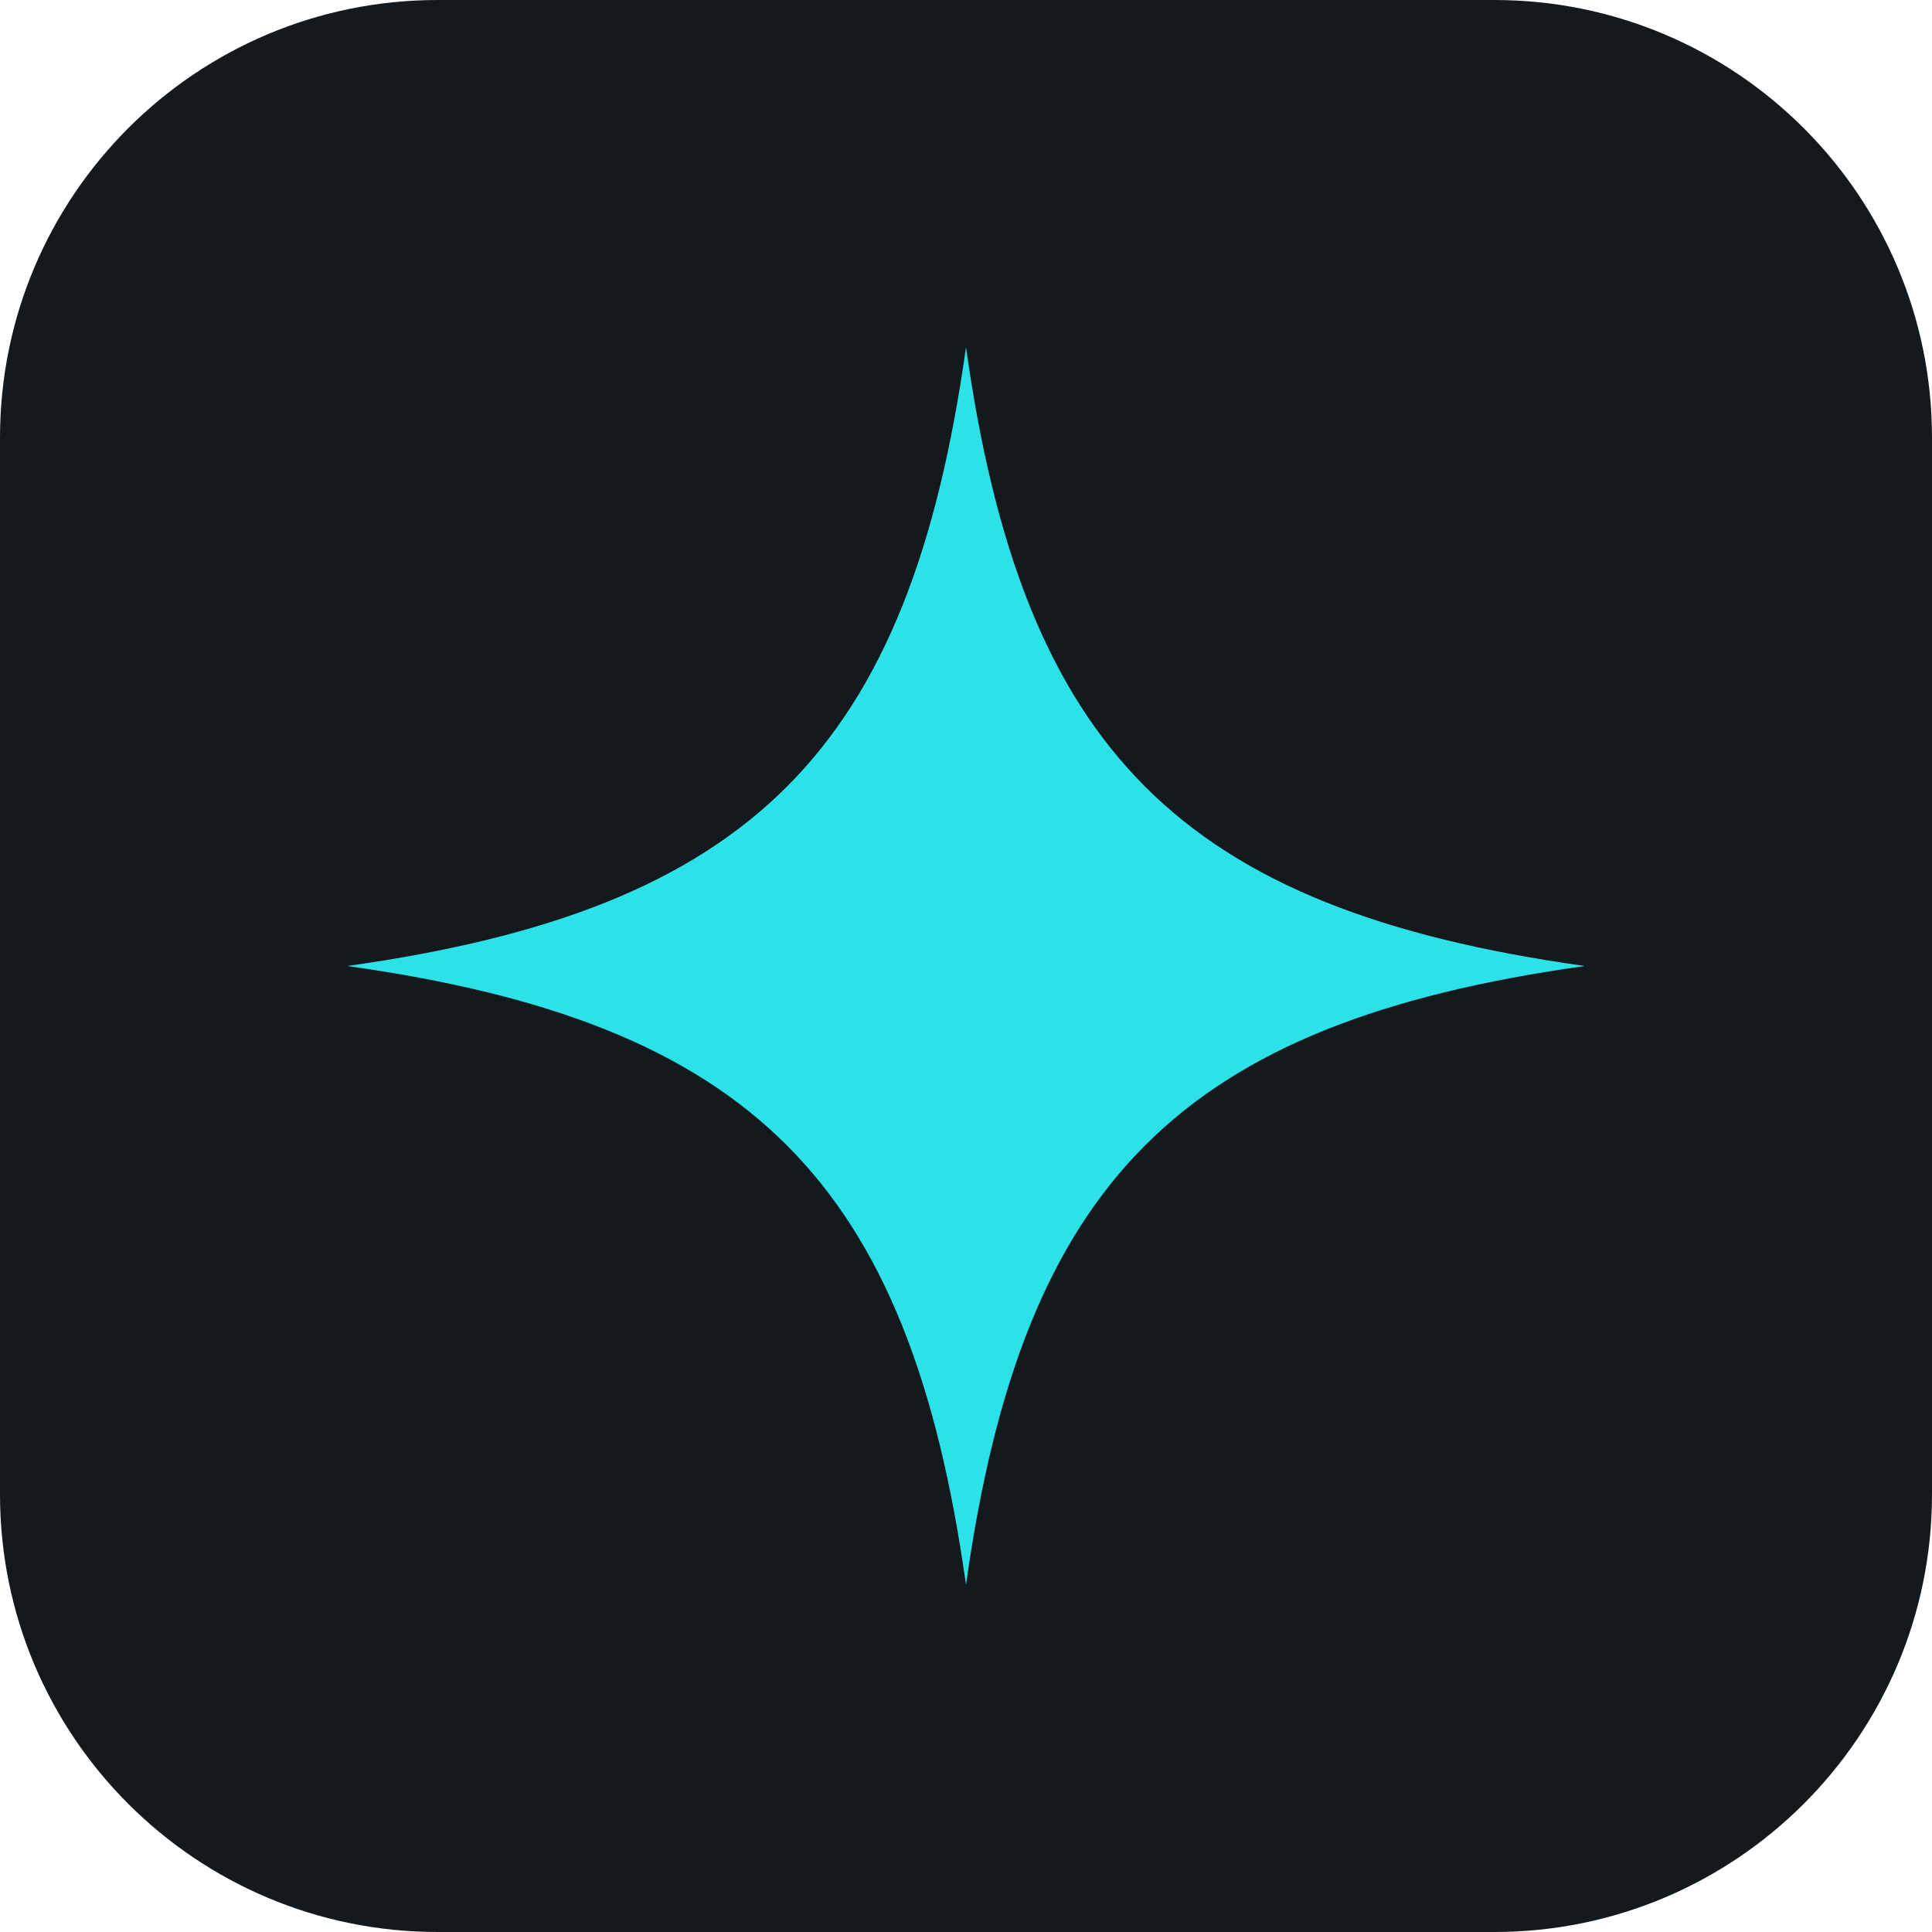
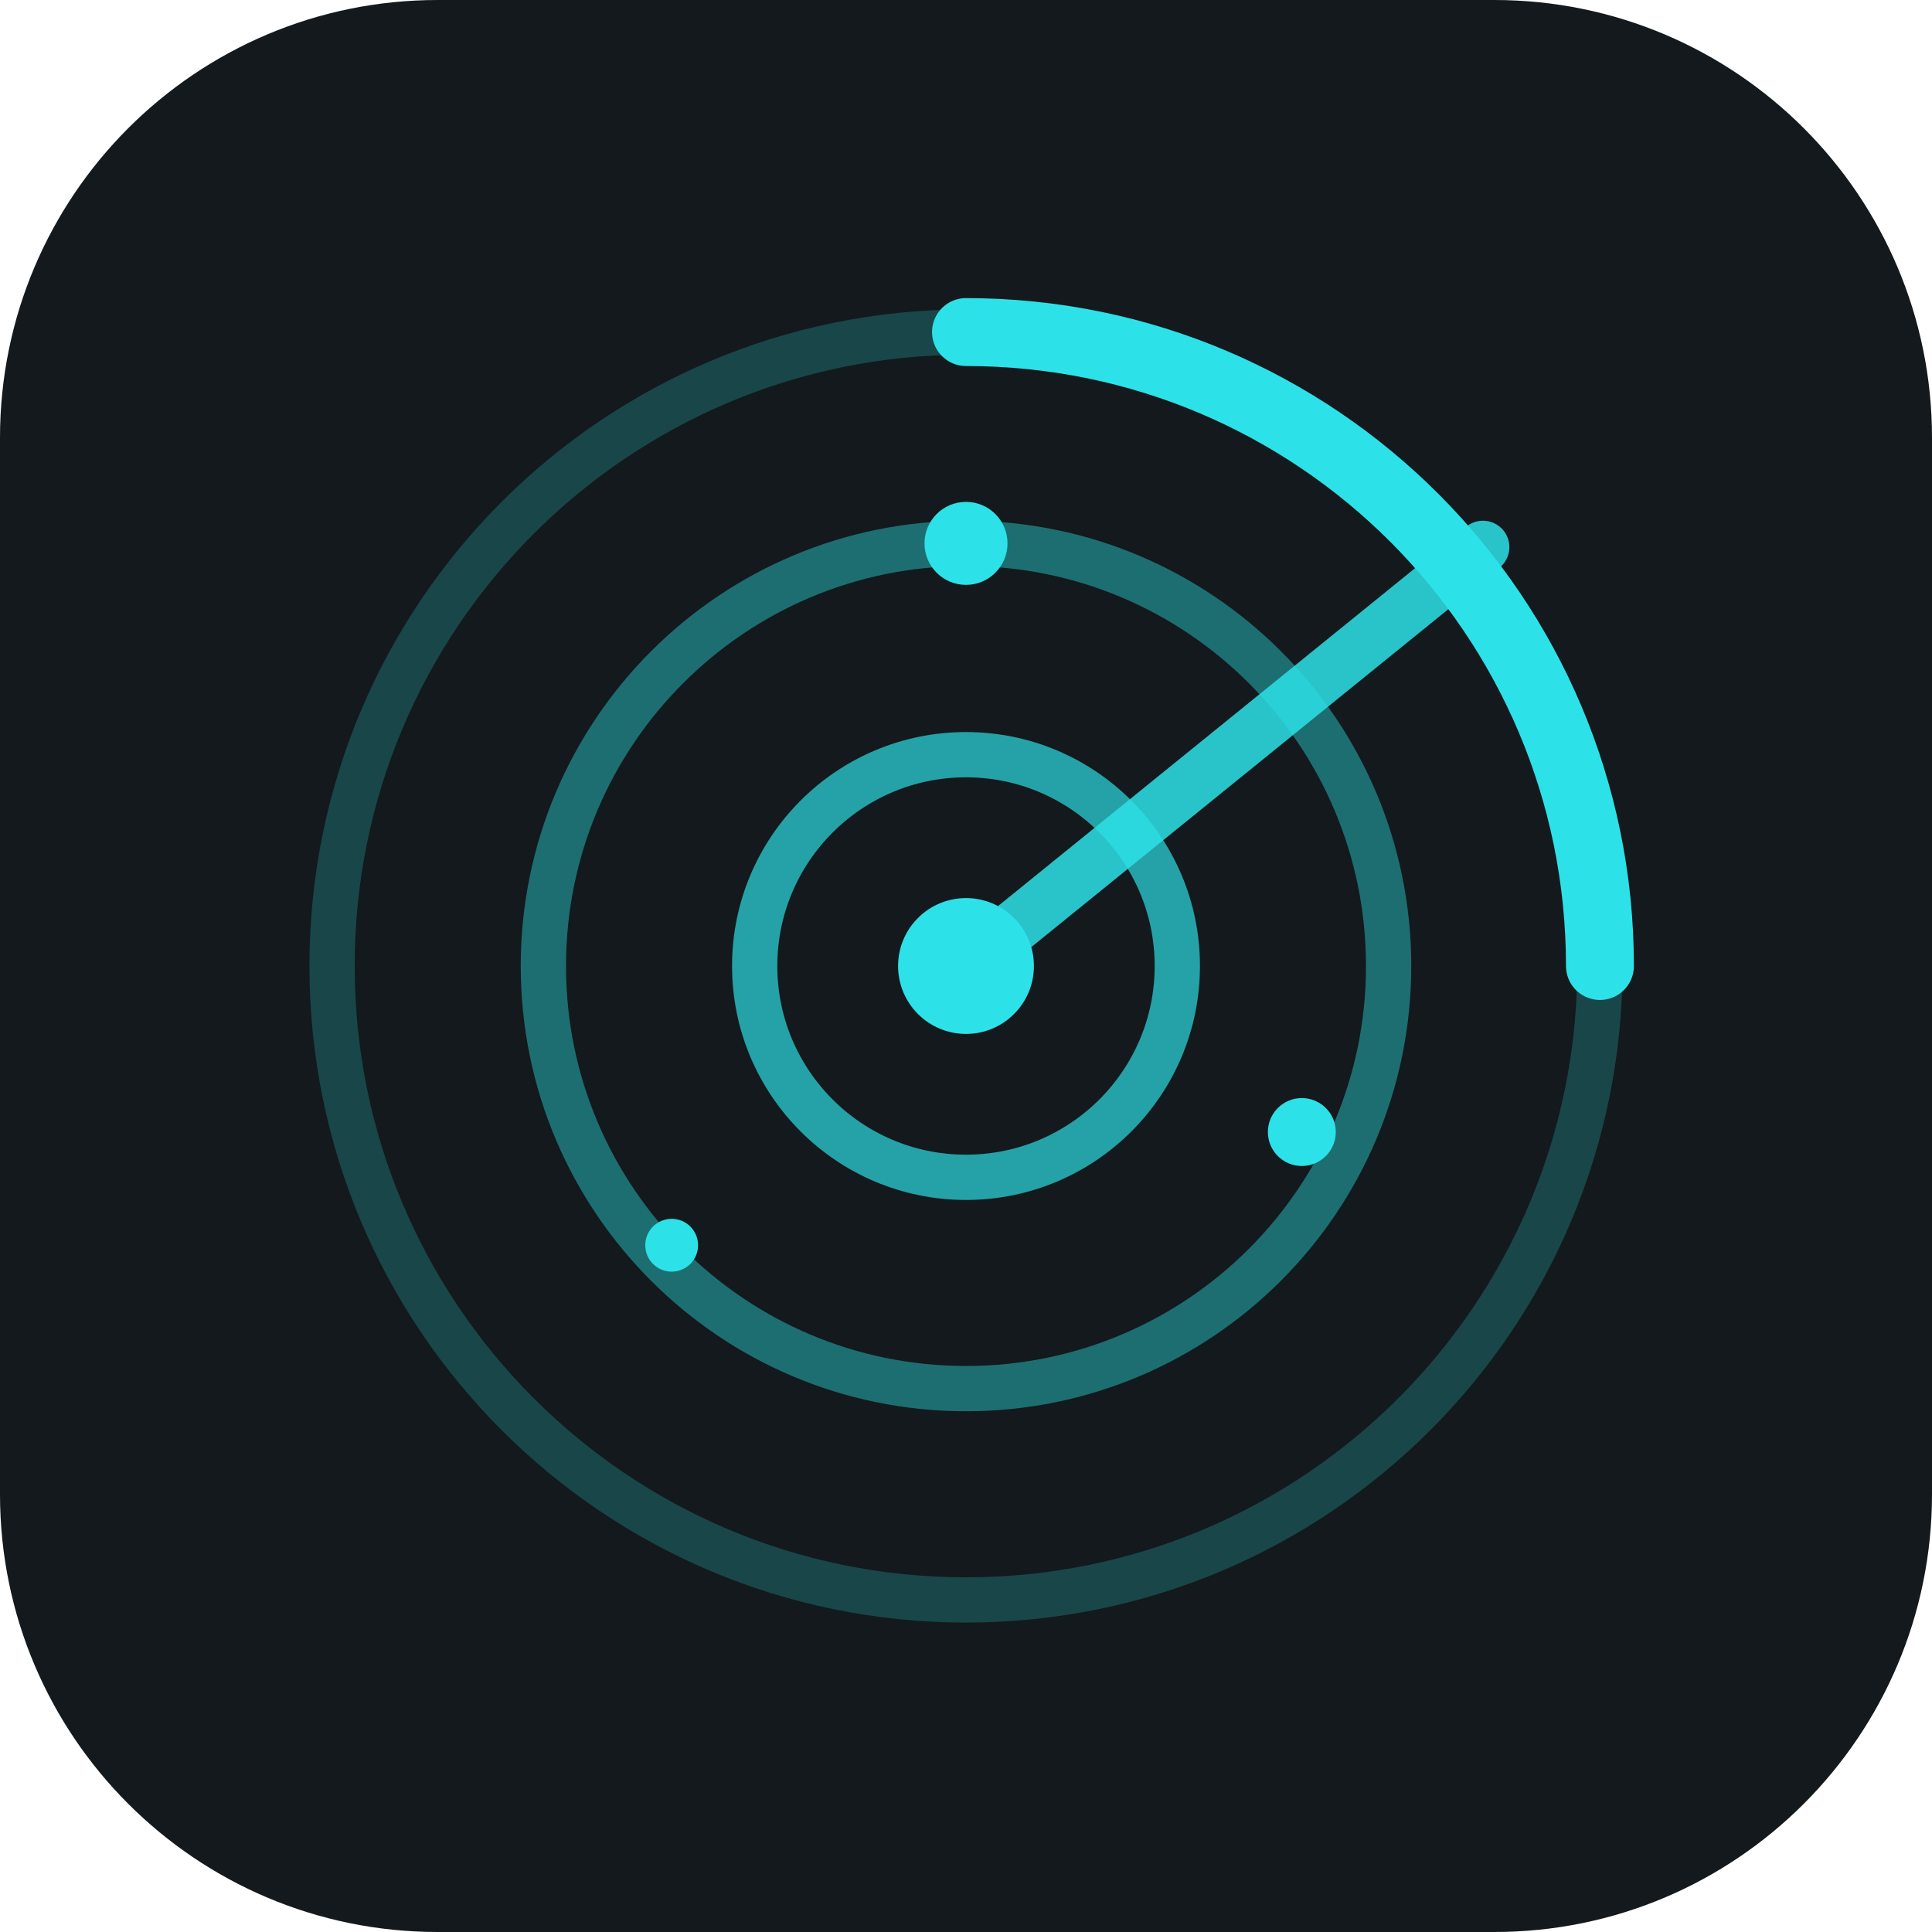
<svg xmlns="http://www.w3.org/2000/svg" viewBox="0 0 512 512">
  <rect width="512" height="512" rx="116" fill="#13191c" />
-   <path d="M256 92C271 199 313 241 420 256C313 271 271 313 256 420C241 313 199 271 92 256C199 241 241 199 256 92Z" fill="#2ce2e8" />
+   <g fill="none" stroke="#2ce2e8" stroke-linecap="round">
+     <circle cx="256" cy="256" r="168" stroke-width="12" opacity="0.22" />
+     <circle cx="256" cy="256" r="112" stroke-width="12" opacity="0.42" />
+     <circle cx="256" cy="256" r="56" stroke-width="12" opacity="0.68" />
+     <path d="M256 88A168 168 0 0 1 424 256" stroke-width="18" />
+     <path d="M256 256 393 145" stroke-width="14" opacity="0.85" />
+   </g>
+   <g fill="#2ce2e8">
+     <circle cx="256" cy="256" r="18" />
+     <circle cx="256" cy="144" r="11" />
+     <circle cx="345" cy="300" r="9" />
+     <circle cx="178" cy="330" r="7" />
+   </g>
</svg>
